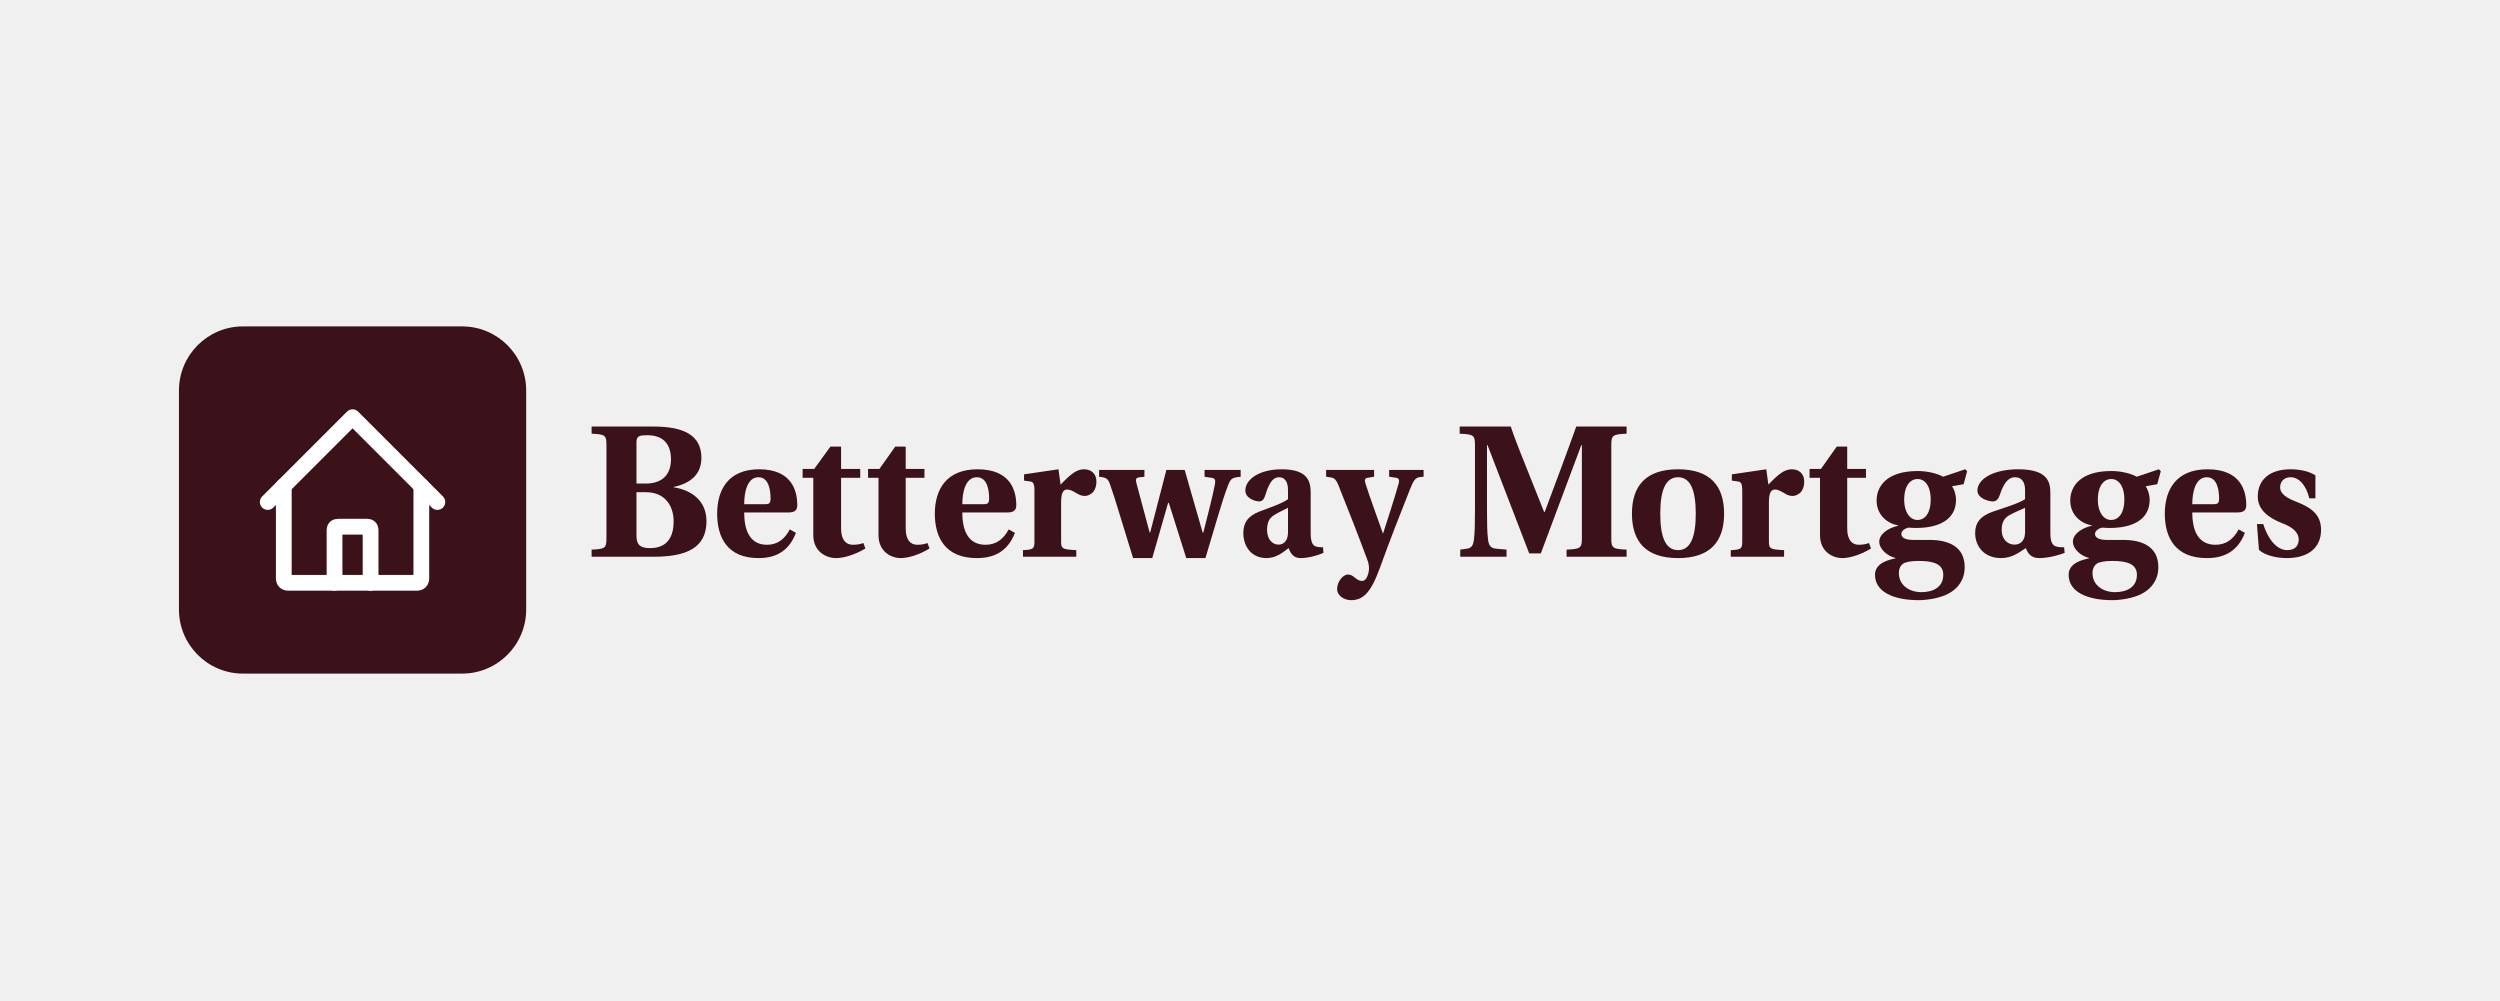
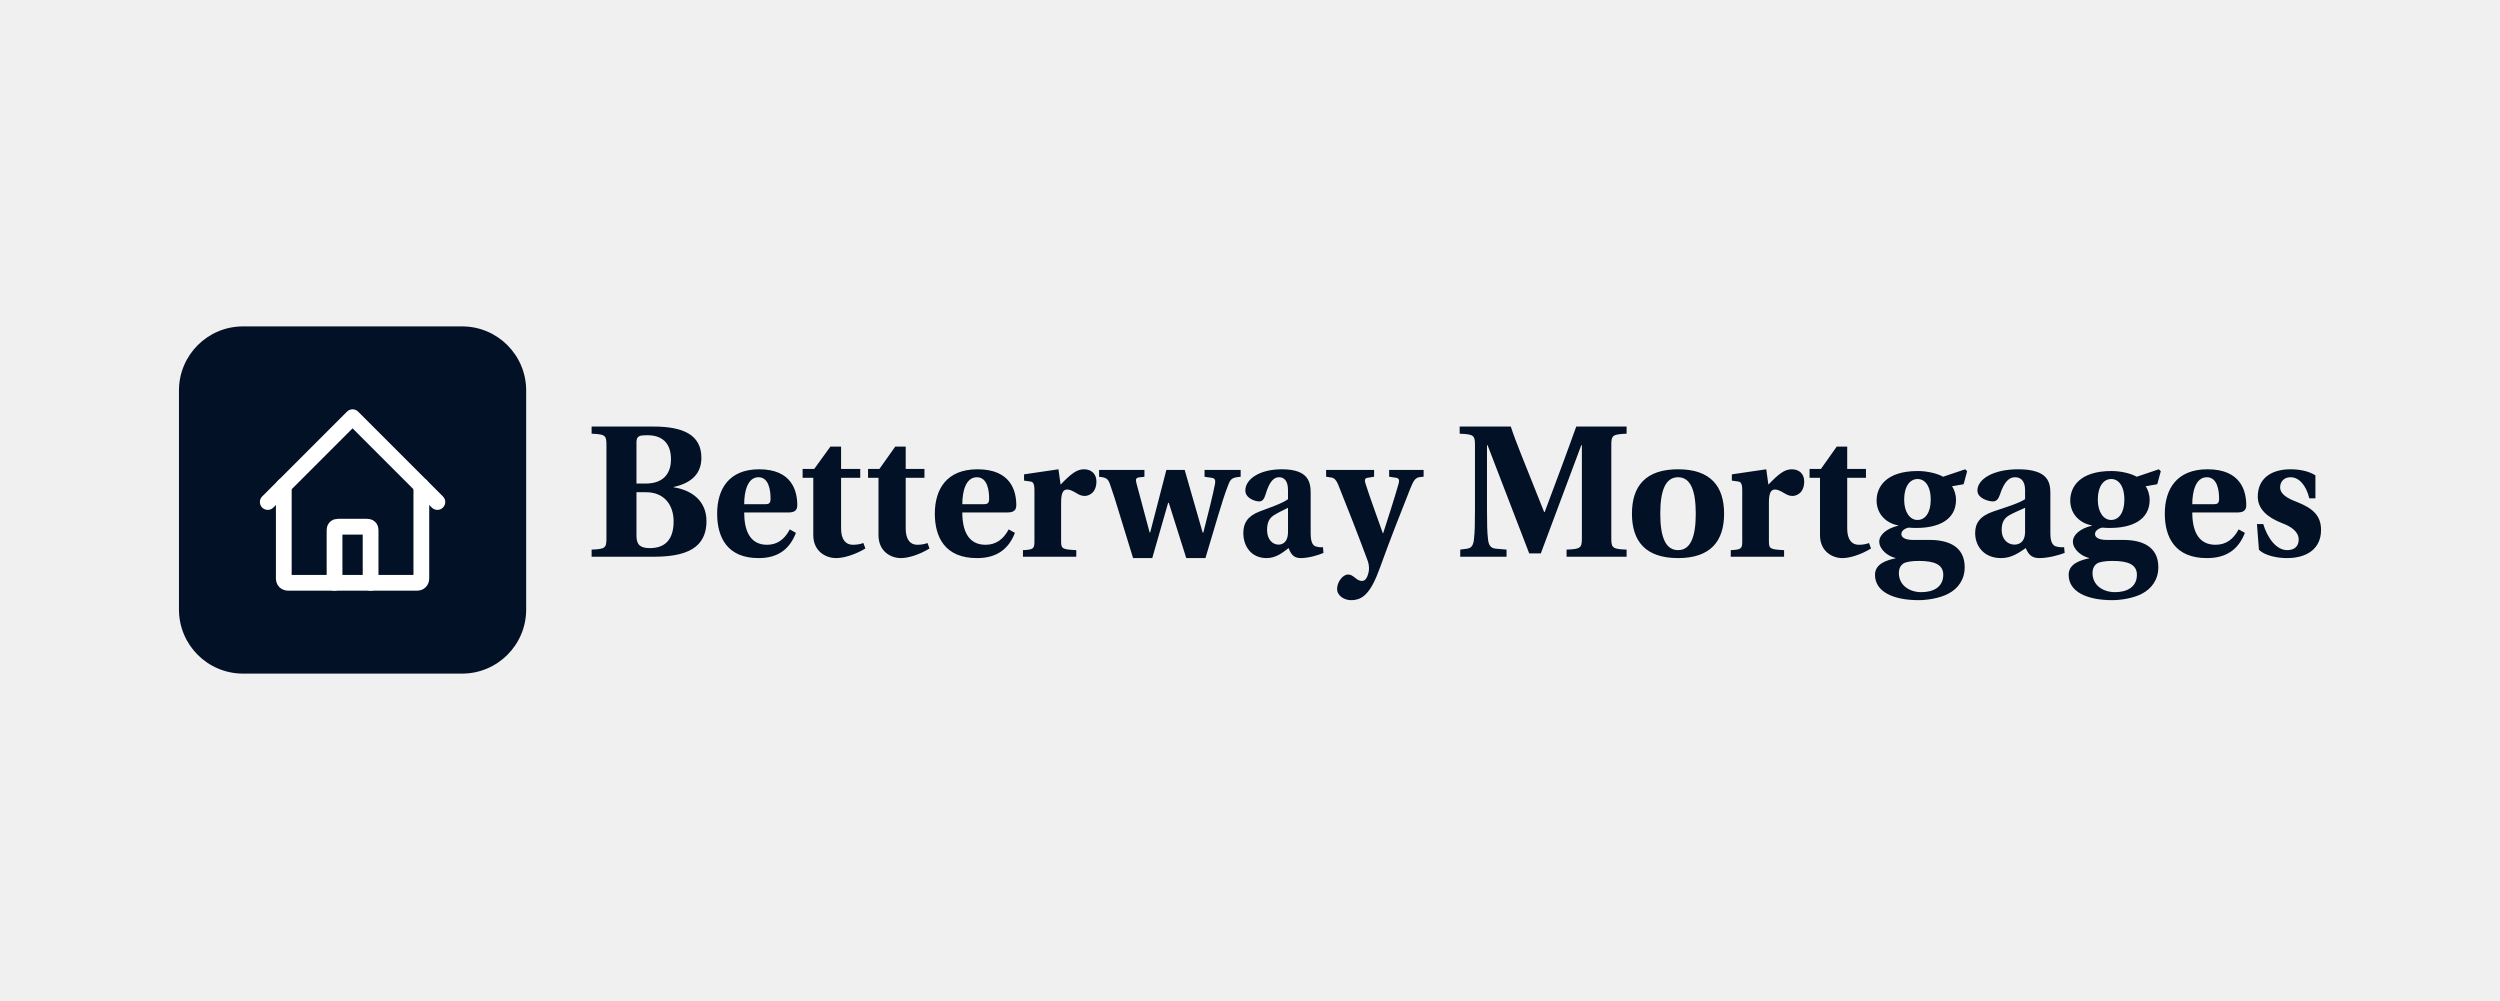
<svg xmlns="http://www.w3.org/2000/svg" viewBox="0 0 1872 748" width="2400" height="960" shape-rendering="geometricPrecision">
  <defs>
    <linearGradient id="sovereignGold_06_Master_Logo_Monolithic_Navy_Stamp_Transparent" x1="0%" y1="0%" x2="100%" y2="100%">
-       <stop offset="0%" stop-color="#C9A257" />
-       <stop offset="50%" stop-color="#C9A257" />
-       <stop offset="100%" stop-color="#B08A3E" />
+       <stop offset="0%" stop-color="#DFBA5B" />
+       <stop offset="50%" stop-color="#D7B04E" />
+       <stop offset="100%" stop-color="#C89F3F" />
    </linearGradient>
    <linearGradient id="brushedGold_06_Master_Logo_Monolithic_Navy_Stamp_Transparent" x1="0%" y1="0%" x2="100%" y2="100%">
-       <stop offset="0%" stop-color="#ECD9A6" />
-       <stop offset="35%" stop-color="#C9A257" />
-       <stop offset="70%" stop-color="#B08A3E" />
-       <stop offset="100%" stop-color="#7D5F1F" />
+       <stop offset="0%" stop-color="#F6E2A4" />
+       <stop offset="35%" stop-color="#DFB859" />
+       <stop offset="70%" stop-color="#C59B3B" />
+       <stop offset="100%" stop-color="#9E7622" />
    </linearGradient>
    <linearGradient id="daylightGold_06_Master_Logo_Monolithic_Navy_Stamp_Transparent" x1="0%" y1="0%" x2="100%" y2="100%">
-       <stop offset="0%" stop-color="#C9A257" />
-       <stop offset="50%" stop-color="#B08A3E" />
-       <stop offset="100%" stop-color="#7D5F1F" />
+       <stop offset="0%" stop-color="#D4AC4B" />
+       <stop offset="50%" stop-color="#C29736" />
+       <stop offset="100%" stop-color="#A67C21" />
    </linearGradient>
    <radialGradient id="midnightNavyBg_06_Master_Logo_Monolithic_Navy_Stamp_Transparent" cx="50%" cy="45%" r="75%">
-       <stop offset="0%" stop-color="#4A1520" />
-       <stop offset="65%" stop-color="#3B1219" />
-       <stop offset="100%" stop-color="#2A0B10" />
+       <stop offset="0%" stop-color="#051B38" />
+       <stop offset="65%" stop-color="#021125" />
+       <stop offset="100%" stop-color="#010A17" />
    </radialGradient>
  </defs>
  <g transform="translate(0.00, 21.00)">
    <g>
-       <rect x="134.00" y="223.00" width="260.00" height="260.00" rx="48.00" fill="#3B1219" />
+       <rect x="134.00" y="223.00" width="260.00" height="260.00" rx="48.00" fill="#021125" />
      <g fill="none" stroke="#FFFFFF" stroke-width="11.80" stroke-linecap="round" stroke-linejoin="round">
        <path d="M 200.50,354.50 L 264.00,291.00 L 327.50,354.50" />
        <path d="M 212.50,342.50 L 212.50,411.50 Q 212.50,415.00 216.00,415.00 L 312.00,415.00 Q 315.50,415.00 315.50,411.50 L 315.50,342.50" />
        <path d="M 250.50,415.00 L 250.50,375.50 Q 250.50,373.00 253.00,373.00 L 275.00,373.00 Q 277.50,373.00 277.50,375.50 L 277.50,415.00" />
      </g>
    </g>
-     <path d="M 476.59,347.18 L 483.75,347.18 C 497.80,347.18 504.41,357.17 504.41,369.02 C 504.41,384.10 496.55,389.03 486.71,389.03 C 479.69,389.03 476.59,386.76 476.59,379.87 L 476.59,347.18 Z M 476.59,309.69 C 476.59,304.91 479.12,304.49 484.74,304.49 C 497.38,304.49 502.43,311.96 502.43,322.52 C 502.43,332.94 496.97,340.69 483.46,340.69 L 476.59,340.69 L 476.59,309.69 Z M 443.00,298.00 L 443.00,303.35 C 452.99,303.79 454.11,304.49 454.11,311.67 L 454.11,381.83 C 454.11,389.03 452.99,389.73 443.00,390.15 L 443.00,395.50 L 489.37,395.50 C 505.40,395.50 515.08,392.68 520.99,387.88 C 526.76,383.24 529.00,376.48 529.00,368.86 C 529.00,353.23 517.47,345.48 504.41,343.50 L 504.41,343.24 C 518.18,340.27 525.20,332.94 525.20,321.40 C 525.20,304.21 511.57,298.00 489.37,298.00 L 443.00,298.00 Z M 591.39,375.01 C 587.56,382.39 582.09,386.53 574.33,386.53 C 561.59,386.53 557.25,375.92 557.25,362.34 L 590.11,362.34 C 594.71,362.34 597.00,361.05 597.00,356.90 C 597.00,346.31 593.06,330.00 568.45,330.00 C 545.52,330.00 537.00,345.14 537.00,363.25 C 537.00,380.83 544.50,396.62 568.21,396.50 C 583.36,396.50 591.64,389.00 595.98,377.60 L 591.39,375.01 Z M 557.25,356.13 C 557.25,346.82 559.67,335.96 567.96,335.96 C 575.72,335.96 576.99,345.79 576.99,351.87 C 576.99,355.37 575.98,356.13 573.05,356.13 L 557.25,356.13 Z M 644.14,336.39 L 644.14,329.75 L 629.80,329.75 L 629.80,313.00 L 621.81,313.00 L 609.68,329.75 L 601.00,329.75 L 601.00,336.39 L 608.99,336.39 L 608.99,379.34 C 608.99,391.45 618.36,396.50 626.09,396.50 C 631.74,396.50 640.29,393.97 648.00,389.31 L 646.49,385.20 C 644.55,385.99 641.67,386.53 638.63,386.53 C 633.40,386.53 629.80,382.81 629.80,374.29 L 629.80,336.39 L 644.14,336.39 Z M 692.23,336.39 L 692.23,329.75 L 678.19,329.75 L 678.19,313.00 L 670.36,313.00 L 658.50,329.75 L 650.00,329.75 L 650.00,336.39 L 657.82,336.39 L 657.82,379.34 C 657.82,391.45 666.99,396.50 674.56,396.50 C 680.08,396.50 688.45,393.97 696.00,389.31 L 694.52,385.20 C 692.63,385.99 689.80,386.53 686.83,386.53 C 681.71,386.53 678.19,382.81 678.19,374.29 L 678.19,336.39 L 692.23,336.39 Z M 755.29,375.01 C 751.41,382.39 745.84,386.53 737.95,386.53 C 725.00,386.53 720.58,375.92 720.58,362.34 L 754.00,362.34 C 758.67,362.34 761.00,361.05 761.00,356.90 C 761.00,346.31 756.99,330.00 731.98,330.00 C 708.66,330.00 700.00,345.14 700.00,363.25 C 700.00,380.83 707.63,396.62 731.73,396.50 C 747.14,396.50 755.56,389.00 759.97,377.60 L 755.29,375.01 Z M 720.58,356.13 C 720.58,346.82 723.05,335.96 731.47,335.96 C 739.36,335.96 740.66,345.79 740.66,351.87 C 740.66,355.37 739.63,356.13 736.65,356.13 L 720.58,356.13 Z M 794.56,354.93 C 794.56,348.14 795.89,345.15 799.05,345.15 C 801.17,345.15 803.16,346.19 806.07,347.88 C 807.78,348.92 809.62,349.96 812.14,349.96 C 814.78,349.96 817.43,348.53 818.87,346.57 C 820.34,344.62 821.00,342.01 821.00,339.13 C 821.00,333.53 817.30,330.00 811.75,330.00 C 806.19,330.00 801.83,333.53 794.17,341.48 L 792.58,330.00 L 766.81,333.79 L 766.81,338.48 L 771.43,339.13 C 773.54,339.40 774.59,340.58 774.59,345.80 L 774.59,384.15 C 774.59,389.63 773.54,390.16 766.00,390.55 L 766.00,395.50 L 805.92,395.50 L 805.92,390.55 C 795.74,390.02 794.56,389.63 794.56,384.15 L 794.56,354.93 Z M 823.00,330.50 L 823.00,335.61 C 828.22,336.16 829.65,336.83 831.22,341.40 C 834.10,349.63 834.87,352.32 837.48,360.81 L 848.45,396.50 L 862.81,396.50 L 874.68,355.14 L 875.21,355.14 L 888.27,396.50 L 902.63,396.50 L 912.03,364.97 C 914.76,355.69 917.52,347.21 919.47,342.35 C 921.43,337.11 922.33,336.16 929.00,335.61 L 929.00,330.50 L 901.97,330.50 L 901.97,335.61 L 907.58,336.43 C 909.93,336.83 910.19,338.31 909.81,340.88 C 908.62,347.61 904.32,364.72 901.06,377.37 L 900.55,377.37 L 887.09,330.50 L 873.38,330.50 L 861.24,377.37 L 860.86,377.37 L 850.94,340.33 C 850.15,337.36 850.68,336.29 853.29,336.01 L 856.94,335.61 L 856.94,330.50 L 823.00,330.50 Z M 990.66,388.35 C 989.16,388.48 986.85,388.35 985.12,387.71 C 983.63,387.18 981.43,385.63 981.43,378.01 L 981.43,348.11 C 981.43,340.09 980.27,330.00 959.85,330.00 C 942.90,330.00 932.51,337.50 932.51,345.91 C 932.51,351.73 939.89,354.07 942.90,354.07 C 945.42,354.07 946.70,351.99 947.62,348.90 C 950.85,337.90 954.55,335.96 957.77,335.96 C 961.13,335.96 964.46,338.15 964.46,345.52 L 964.46,352.38 C 960.42,355.49 950.74,358.72 943.24,361.57 C 934.12,365.07 931.00,370.36 931.00,377.74 C 931.00,387.44 936.77,396.50 948.43,396.50 C 955.81,396.50 960.89,391.97 964.93,389.00 C 966.43,393.00 968.39,396.50 973.93,396.50 C 979.93,396.50 987.20,394.30 991.00,392.62 L 990.66,388.35 Z M 964.46,377.60 C 964.25,384.59 960.42,386.41 957.32,386.41 C 952.81,386.41 948.78,382.39 948.78,375.54 C 948.78,369.46 950.62,366.48 954.08,364.28 C 957.66,362.08 961.70,360.28 964.46,358.84 L 964.46,377.60 Z M 1040.20,330.50 L 1040.20,335.56 L 1045.48,336.37 C 1047.26,336.62 1048.04,337.83 1047.40,340.36 C 1043.81,353.02 1039.70,365.40 1035.71,377.91 L 1035.47,377.91 C 1031.22,365.67 1026.49,353.27 1022.50,340.76 C 1021.60,338.10 1022.00,336.62 1024.05,336.37 L 1028.92,335.56 L 1028.92,330.50 L 993.00,330.50 L 993.00,335.56 L 997.23,336.22 C 999.15,336.62 1000.70,338.10 1002.12,341.70 C 1009.56,360.20 1017.25,379.91 1024.05,398.30 C 1025.07,400.97 1025.45,404.42 1024.81,407.08 C 1024.05,410.14 1022.89,413.62 1019.82,413.62 C 1018.40,413.62 1016.73,412.95 1015.19,411.62 C 1012.76,409.75 1011.60,408.81 1009.42,408.81 C 1005.33,408.81 1001.22,414.54 1001.22,419.61 C 1001.22,424.80 1006.73,428.00 1011.60,428.00 C 1020.46,428.00 1026.35,422.94 1033.29,403.76 C 1040.72,383.11 1048.42,363.53 1056.00,344.49 C 1058.30,338.76 1059.71,336.22 1063.29,335.83 L 1066.00,335.56 L 1066.00,330.50 L 1040.20,330.50 Z" fill="#3B1219" fill-rule="evenodd" />
-     <path d="M 1218.00,395.50 L 1218.00,390.15 C 1207.71,389.73 1206.54,389.03 1206.54,381.83 L 1206.54,311.67 C 1206.54,304.49 1207.71,303.79 1218.00,303.35 L 1218.00,298.00 L 1180.30,298.00 C 1177.83,304.76 1172.91,318.58 1168.99,329.00 L 1156.67,361.97 L 1156.24,361.97 L 1138.97,318.72 C 1136.50,312.38 1133.17,304.05 1131.29,298.00 L 1093.00,298.00 L 1093.00,303.35 C 1103.31,303.79 1104.46,304.49 1104.46,311.67 L 1104.46,359.99 C 1104.46,371.55 1104.31,377.05 1103.74,381.98 C 1103.31,386.91 1101.86,389.03 1098.51,389.45 L 1093.43,390.15 L 1093.43,395.50 L 1128.10,395.50 L 1128.10,390.15 L 1120.26,389.45 C 1116.20,389.16 1114.62,386.91 1114.18,381.98 C 1113.60,376.90 1113.46,371.42 1113.46,359.99 L 1113.46,311.96 L 1113.89,311.96 L 1145.07,392.97 L 1153.77,392.97 L 1184.06,311.96 L 1184.51,311.96 L 1184.51,381.83 C 1184.51,389.03 1183.33,389.73 1173.05,390.15 L 1173.05,395.50 L 1218.00,395.50 Z M 1256.56,330.00 C 1232.26,330.00 1222.00,342.55 1222.00,363.25 C 1222.00,383.95 1232.26,396.50 1256.56,396.50 C 1280.74,396.50 1291.00,383.95 1291.00,363.25 C 1291.00,342.55 1280.74,330.00 1256.56,330.00 Z M 1243.21,363.25 C 1243.21,345.91 1247.09,335.96 1256.56,335.96 C 1265.91,335.96 1269.79,345.91 1269.79,363.25 C 1269.79,380.59 1265.91,390.54 1256.56,390.54 C 1247.09,390.54 1243.21,380.59 1243.21,363.25 Z M 1324.56,354.93 C 1324.56,348.14 1325.89,345.15 1329.05,345.15 C 1331.17,345.15 1333.16,346.19 1336.07,347.88 C 1337.78,348.92 1339.62,349.96 1342.14,349.96 C 1344.78,349.96 1347.43,348.53 1348.87,346.57 C 1350.34,344.62 1351.00,342.01 1351.00,339.13 C 1351.00,333.53 1347.30,330.00 1341.75,330.00 C 1336.19,330.00 1331.83,333.53 1324.17,341.48 L 1322.58,330.00 L 1296.81,333.79 L 1296.81,338.48 L 1301.43,339.13 C 1303.54,339.40 1304.59,340.58 1304.59,345.80 L 1304.59,384.15 C 1304.59,389.63 1303.54,390.16 1296.00,390.55 L 1296.00,395.50 L 1335.92,395.50 L 1335.92,390.55 C 1325.74,390.02 1324.56,389.63 1324.56,384.15 L 1324.56,354.93 Z M 1397.23,336.39 L 1397.23,329.75 L 1383.19,329.75 L 1383.19,313.00 L 1375.36,313.00 L 1363.50,329.75 L 1355.00,329.75 L 1355.00,336.39 L 1362.82,336.39 L 1362.82,379.34 C 1362.82,391.45 1371.99,396.50 1379.56,396.50 C 1385.08,396.50 1393.45,393.97 1401.00,389.31 L 1399.52,385.20 C 1397.63,385.99 1394.80,386.53 1391.83,386.53 C 1386.71,386.53 1383.19,382.81 1383.19,374.29 L 1383.19,336.39 L 1397.23,336.39 Z M 1432.60,382.90 C 1426.12,382.90 1423.74,380.83 1423.74,378.47 C 1423.74,375.63 1427.18,374.07 1429.04,373.68 C 1431.55,373.92 1433.53,373.92 1435.13,373.92 C 1450.75,373.92 1464.66,368.34 1464.66,352.89 C 1464.66,348.99 1463.34,344.95 1461.62,342.73 L 1470.35,341.19 L 1473.00,331.44 L 1471.55,330.00 L 1454.99,335.58 C 1450.63,333.13 1443.20,331.30 1436.06,331.30 C 1412.22,331.30 1405.20,343.26 1405.20,353.39 C 1405.20,364.18 1413.27,370.67 1421.34,371.97 L 1421.34,372.24 C 1412.73,374.33 1407.19,379.00 1407.19,384.20 C 1407.19,389.92 1413.54,395.12 1419.36,396.42 L 1419.36,396.67 C 1413.81,397.84 1404.00,400.32 1404.00,409.01 C 1404.00,421.77 1417.78,428.00 1436.72,428.00 C 1442.54,428.00 1452.22,426.70 1458.84,423.19 C 1466.13,419.41 1471.16,412.67 1471.16,403.31 C 1471.16,387.71 1458.84,382.90 1444.94,382.90 L 1432.60,382.90 Z M 1425.85,353.01 C 1425.85,341.96 1430.61,337.29 1435.91,337.29 C 1441.09,337.29 1445.72,341.96 1445.72,352.89 C 1445.72,362.10 1441.87,367.95 1435.79,367.95 C 1430.10,367.95 1425.85,361.98 1425.85,353.01 Z M 1436.84,398.62 C 1448.10,398.62 1455.12,401.09 1455.12,409.01 C 1455.12,418.25 1447.59,422.01 1438.71,422.01 C 1429.83,422.01 1421.88,416.95 1421.88,407.71 C 1421.88,404.08 1423.33,401.87 1425.19,400.57 C 1427.06,399.41 1431.03,398.62 1436.84,398.62 Z M 1545.62,388.35 C 1543.95,388.48 1541.37,388.35 1539.44,387.71 C 1537.77,387.18 1535.31,385.63 1535.31,378.01 L 1535.31,348.11 C 1535.31,340.09 1534.02,330.00 1511.21,330.00 C 1492.29,330.00 1480.69,337.50 1480.69,345.91 C 1480.69,351.73 1488.93,354.07 1492.29,354.07 C 1495.11,354.07 1496.54,351.99 1497.56,348.90 C 1501.17,337.90 1505.29,335.96 1508.90,335.96 C 1512.64,335.96 1516.37,338.15 1516.37,345.52 L 1516.37,352.38 C 1511.86,355.49 1501.04,358.72 1492.67,361.57 C 1482.48,365.07 1479.00,370.36 1479.00,377.74 C 1479.00,387.44 1485.44,396.50 1498.47,396.50 C 1506.70,396.50 1512.38,391.97 1516.89,389.00 C 1518.56,393.00 1520.75,396.50 1526.93,396.50 C 1533.64,396.50 1541.75,394.30 1546.00,392.62 L 1545.62,388.35 Z M 1516.37,377.60 C 1516.12,384.59 1511.86,386.41 1508.39,386.41 C 1503.36,386.41 1498.85,382.39 1498.85,375.54 C 1498.85,369.46 1500.90,366.48 1504.77,364.28 C 1508.78,362.08 1513.29,360.28 1516.37,358.84 L 1516.37,377.60 Z M 1577.60,382.90 C 1571.12,382.90 1568.74,380.83 1568.74,378.47 C 1568.74,375.63 1572.18,374.07 1574.04,373.68 C 1576.55,373.92 1578.53,373.92 1580.13,373.92 C 1595.75,373.92 1609.66,368.34 1609.66,352.89 C 1609.66,348.99 1608.34,344.95 1606.62,342.73 L 1615.35,341.19 L 1618.00,331.44 L 1616.55,330.00 L 1599.99,335.58 C 1595.63,333.13 1588.20,331.30 1581.06,331.30 C 1557.22,331.30 1550.20,343.26 1550.20,353.39 C 1550.20,364.18 1558.27,370.67 1566.34,371.97 L 1566.34,372.24 C 1557.73,374.33 1552.19,379.00 1552.19,384.20 C 1552.19,389.92 1558.54,395.12 1564.36,396.42 L 1564.36,396.67 C 1558.81,397.84 1549.00,400.32 1549.00,409.01 C 1549.00,421.77 1562.78,428.00 1581.72,428.00 C 1587.54,428.00 1597.22,426.70 1603.84,423.19 C 1611.13,419.41 1616.16,412.67 1616.16,403.31 C 1616.16,387.71 1603.84,382.90 1589.94,382.90 L 1577.60,382.90 Z M 1570.85,353.01 C 1570.85,341.96 1575.61,337.29 1580.91,337.29 C 1586.09,337.29 1590.72,341.96 1590.72,352.89 C 1590.72,362.10 1586.87,367.95 1580.79,367.95 C 1575.10,367.95 1570.85,361.98 1570.85,353.01 Z M 1581.84,398.62 C 1593.10,398.62 1600.12,401.09 1600.12,409.01 C 1600.12,418.25 1592.59,422.01 1583.71,422.01 C 1574.83,422.01 1566.88,416.95 1566.88,407.71 C 1566.88,404.08 1568.33,401.87 1570.19,400.57 C 1572.06,399.41 1576.03,398.62 1581.84,398.62 Z M 1676.29,375.01 C 1672.41,382.39 1666.84,386.53 1658.95,386.53 C 1646.00,386.53 1641.58,375.92 1641.58,362.34 L 1675.00,362.34 C 1679.67,362.34 1682.00,361.05 1682.00,356.90 C 1682.00,346.31 1677.99,330.00 1652.98,330.00 C 1629.66,330.00 1621.00,345.14 1621.00,363.25 C 1621.00,380.83 1628.63,396.62 1652.73,396.50 C 1668.14,396.50 1676.56,389.00 1680.97,377.60 L 1676.29,375.01 Z M 1641.58,356.13 C 1641.58,346.82 1644.05,335.96 1652.47,335.96 C 1660.36,335.96 1661.66,345.79 1661.66,351.87 C 1661.66,355.37 1660.63,356.13 1657.65,356.13 L 1641.58,356.13 Z M 1691.49,390.29 C 1696.20,394.82 1705.50,396.50 1712.46,396.50 C 1727.57,396.50 1738.00,389.39 1738.00,375.42 C 1738.00,364.28 1731.30,358.99 1719.90,354.46 C 1712.69,351.73 1707.36,348.64 1707.36,343.46 C 1707.36,339.44 1710.10,335.96 1715.17,335.96 C 1721.51,335.96 1726.84,341.91 1729.20,351.73 L 1733.78,351.73 L 1733.78,334.53 C 1728.70,331.29 1721.63,330.00 1715.17,330.00 C 1700.06,330.00 1690.62,337.38 1690.62,350.44 C 1690.62,359.89 1697.95,366.10 1708.86,370.36 C 1715.17,372.69 1721.26,376.45 1721.26,382.65 C 1721.26,387.57 1718.16,390.54 1712.69,390.54 C 1704.51,390.54 1697.95,381.62 1694.71,371.01 L 1690.00,371.01 L 1691.49,390.29 Z" fill="#3B1219" fill-rule="evenodd" />
+     <path d="M 476.59,347.18 L 483.75,347.18 C 497.80,347.18 504.41,357.17 504.41,369.02 C 504.41,384.10 496.55,389.03 486.71,389.03 C 479.69,389.03 476.59,386.76 476.59,379.87 L 476.59,347.18 Z M 476.59,309.69 C 476.59,304.91 479.12,304.49 484.74,304.49 C 497.38,304.49 502.43,311.96 502.43,322.52 C 502.43,332.94 496.97,340.69 483.46,340.69 L 476.59,340.69 L 476.59,309.69 Z M 443.00,298.00 L 443.00,303.35 C 452.99,303.79 454.11,304.49 454.11,311.67 L 454.11,381.83 C 454.11,389.03 452.99,389.73 443.00,390.15 L 443.00,395.50 L 489.37,395.50 C 505.40,395.50 515.08,392.68 520.99,387.88 C 526.76,383.24 529.00,376.48 529.00,368.86 C 529.00,353.23 517.47,345.48 504.41,343.50 L 504.41,343.24 C 518.18,340.27 525.20,332.94 525.20,321.40 C 525.20,304.21 511.57,298.00 489.37,298.00 L 443.00,298.00 Z M 591.39,375.01 C 587.56,382.39 582.09,386.53 574.33,386.53 C 561.59,386.53 557.25,375.92 557.25,362.34 L 590.11,362.34 C 594.71,362.34 597.00,361.05 597.00,356.90 C 597.00,346.31 593.06,330.00 568.45,330.00 C 545.52,330.00 537.00,345.14 537.00,363.25 C 537.00,380.83 544.50,396.62 568.21,396.50 C 583.36,396.50 591.64,389.00 595.98,377.60 L 591.39,375.01 Z M 557.25,356.13 C 557.25,346.82 559.67,335.96 567.96,335.96 C 575.72,335.96 576.99,345.79 576.99,351.87 C 576.99,355.37 575.98,356.13 573.05,356.13 L 557.25,356.13 Z M 644.14,336.39 L 644.14,329.75 L 629.80,329.75 L 629.80,313.00 L 621.81,313.00 L 609.68,329.75 L 601.00,329.75 L 601.00,336.39 L 608.99,336.39 L 608.99,379.34 C 608.99,391.45 618.36,396.50 626.09,396.50 C 631.74,396.50 640.29,393.97 648.00,389.31 L 646.49,385.20 C 644.55,385.99 641.67,386.53 638.63,386.53 C 633.40,386.53 629.80,382.81 629.80,374.29 L 629.80,336.39 L 644.14,336.39 Z M 692.23,336.39 L 692.23,329.75 L 678.19,329.75 L 678.19,313.00 L 670.36,313.00 L 658.50,329.75 L 650.00,329.75 L 650.00,336.39 L 657.82,336.39 L 657.82,379.34 C 657.82,391.45 666.99,396.50 674.56,396.50 C 680.08,396.50 688.45,393.97 696.00,389.31 L 694.52,385.20 C 692.63,385.99 689.80,386.53 686.83,386.53 C 681.71,386.53 678.19,382.81 678.19,374.29 L 678.19,336.39 L 692.23,336.39 Z M 755.29,375.01 C 751.41,382.39 745.84,386.53 737.95,386.53 C 725.00,386.53 720.58,375.92 720.58,362.34 L 754.00,362.34 C 758.67,362.34 761.00,361.05 761.00,356.90 C 761.00,346.31 756.99,330.00 731.98,330.00 C 708.66,330.00 700.00,345.14 700.00,363.25 C 700.00,380.83 707.63,396.62 731.73,396.50 C 747.14,396.50 755.56,389.00 759.97,377.60 L 755.29,375.01 Z M 720.58,356.13 C 720.58,346.82 723.05,335.96 731.47,335.96 C 739.36,335.96 740.66,345.79 740.66,351.87 C 740.66,355.37 739.63,356.13 736.65,356.13 L 720.58,356.13 Z M 794.56,354.93 C 794.56,348.14 795.89,345.15 799.05,345.15 C 801.17,345.15 803.16,346.19 806.07,347.88 C 807.78,348.92 809.62,349.96 812.14,349.96 C 814.78,349.96 817.43,348.53 818.87,346.57 C 820.34,344.62 821.00,342.01 821.00,339.13 C 821.00,333.53 817.30,330.00 811.75,330.00 C 806.19,330.00 801.83,333.53 794.17,341.48 L 792.58,330.00 L 766.81,333.79 L 766.81,338.48 L 771.43,339.13 C 773.54,339.40 774.59,340.58 774.59,345.80 L 774.59,384.15 C 774.59,389.63 773.54,390.16 766.00,390.55 L 766.00,395.50 L 805.92,395.50 L 805.92,390.55 C 795.74,390.02 794.56,389.63 794.56,384.15 L 794.56,354.93 Z M 823.00,330.50 L 823.00,335.61 C 828.22,336.16 829.65,336.83 831.22,341.40 C 834.10,349.63 834.87,352.32 837.48,360.81 L 848.45,396.50 L 862.81,396.50 L 874.68,355.14 L 875.21,355.14 L 888.27,396.50 L 902.63,396.50 L 912.03,364.97 C 914.76,355.69 917.52,347.21 919.47,342.35 C 921.43,337.11 922.33,336.16 929.00,335.61 L 929.00,330.50 L 901.97,330.50 L 901.97,335.61 L 907.58,336.43 C 909.93,336.83 910.19,338.31 909.81,340.88 C 908.62,347.61 904.32,364.72 901.06,377.37 L 900.55,377.37 L 887.09,330.50 L 873.38,330.50 L 861.24,377.37 L 860.86,377.37 L 850.94,340.33 C 850.15,337.36 850.68,336.29 853.29,336.01 L 856.94,335.61 L 856.94,330.50 L 823.00,330.50 Z M 990.66,388.35 C 989.16,388.48 986.85,388.35 985.12,387.71 C 983.63,387.18 981.43,385.63 981.43,378.01 L 981.43,348.11 C 981.43,340.09 980.27,330.00 959.85,330.00 C 942.90,330.00 932.51,337.50 932.51,345.91 C 932.51,351.73 939.89,354.07 942.90,354.07 C 945.42,354.07 946.70,351.99 947.62,348.90 C 950.85,337.90 954.55,335.96 957.77,335.96 C 961.13,335.96 964.46,338.15 964.46,345.52 L 964.46,352.38 C 960.42,355.49 950.74,358.72 943.24,361.57 C 934.12,365.07 931.00,370.36 931.00,377.74 C 931.00,387.44 936.77,396.50 948.43,396.50 C 955.81,396.50 960.89,391.97 964.93,389.00 C 966.43,393.00 968.39,396.50 973.93,396.50 C 979.93,396.50 987.20,394.30 991.00,392.62 L 990.66,388.35 Z M 964.46,377.60 C 964.25,384.59 960.42,386.41 957.32,386.41 C 952.81,386.41 948.78,382.39 948.78,375.54 C 948.78,369.46 950.62,366.48 954.08,364.28 C 957.66,362.08 961.70,360.28 964.46,358.84 L 964.46,377.60 Z M 1040.20,330.50 L 1040.20,335.56 L 1045.48,336.37 C 1047.26,336.62 1048.04,337.83 1047.40,340.36 C 1043.81,353.02 1039.70,365.40 1035.71,377.91 L 1035.47,377.91 C 1031.22,365.67 1026.49,353.27 1022.50,340.76 C 1021.60,338.10 1022.00,336.62 1024.05,336.37 L 1028.92,335.56 L 1028.92,330.50 L 993.00,330.50 L 993.00,335.56 L 997.23,336.22 C 999.15,336.62 1000.70,338.10 1002.12,341.70 C 1009.56,360.20 1017.25,379.91 1024.05,398.30 C 1025.07,400.97 1025.45,404.42 1024.81,407.08 C 1024.05,410.14 1022.89,413.62 1019.82,413.62 C 1018.40,413.62 1016.73,412.95 1015.19,411.62 C 1012.76,409.75 1011.60,408.81 1009.42,408.81 C 1005.33,408.81 1001.22,414.54 1001.22,419.61 C 1001.22,424.80 1006.73,428.00 1011.60,428.00 C 1020.46,428.00 1026.35,422.94 1033.29,403.76 C 1040.72,383.11 1048.42,363.53 1056.00,344.49 C 1058.30,338.76 1059.71,336.22 1063.29,335.83 L 1066.00,335.56 L 1066.00,330.50 L 1040.20,330.50 Z" fill="#021125" fill-rule="evenodd" />
+     <path d="M 1218.00,395.50 L 1218.00,390.15 C 1207.71,389.73 1206.54,389.03 1206.54,381.83 L 1206.54,311.67 C 1206.54,304.49 1207.71,303.79 1218.00,303.35 L 1218.00,298.00 L 1180.30,298.00 C 1177.83,304.76 1172.91,318.58 1168.99,329.00 L 1156.67,361.97 L 1156.24,361.97 L 1138.97,318.72 C 1136.50,312.38 1133.17,304.05 1131.29,298.00 L 1093.00,298.00 L 1093.00,303.35 C 1103.31,303.79 1104.46,304.49 1104.46,311.67 L 1104.46,359.99 C 1104.46,371.55 1104.31,377.05 1103.74,381.98 C 1103.31,386.91 1101.86,389.03 1098.51,389.45 L 1093.43,390.15 L 1093.43,395.50 L 1128.10,395.50 L 1128.10,390.15 L 1120.26,389.45 C 1116.20,389.16 1114.62,386.91 1114.18,381.98 C 1113.60,376.90 1113.46,371.42 1113.46,359.99 L 1113.46,311.96 L 1113.89,311.96 L 1145.07,392.97 L 1153.77,392.97 L 1184.06,311.96 L 1184.51,311.96 L 1184.51,381.83 C 1184.51,389.03 1183.33,389.73 1173.05,390.15 L 1173.05,395.50 L 1218.00,395.50 Z M 1256.56,330.00 C 1232.26,330.00 1222.00,342.55 1222.00,363.25 C 1222.00,383.95 1232.26,396.50 1256.56,396.50 C 1280.74,396.50 1291.00,383.95 1291.00,363.25 C 1291.00,342.55 1280.74,330.00 1256.56,330.00 Z M 1243.21,363.25 C 1243.21,345.91 1247.09,335.96 1256.56,335.96 C 1265.91,335.96 1269.79,345.91 1269.79,363.25 C 1269.79,380.59 1265.91,390.54 1256.56,390.54 C 1247.09,390.54 1243.21,380.59 1243.21,363.25 Z M 1324.56,354.93 C 1324.56,348.14 1325.89,345.15 1329.05,345.15 C 1331.17,345.15 1333.16,346.19 1336.07,347.88 C 1337.78,348.92 1339.62,349.96 1342.14,349.96 C 1344.78,349.96 1347.43,348.53 1348.87,346.57 C 1350.34,344.62 1351.00,342.01 1351.00,339.13 C 1351.00,333.53 1347.30,330.00 1341.75,330.00 C 1336.19,330.00 1331.83,333.53 1324.17,341.48 L 1322.58,330.00 L 1296.81,333.79 L 1296.81,338.48 L 1301.43,339.13 C 1303.54,339.40 1304.59,340.58 1304.59,345.80 L 1304.59,384.15 C 1304.59,389.63 1303.54,390.16 1296.00,390.55 L 1296.00,395.50 L 1335.92,395.50 L 1335.92,390.55 C 1325.74,390.02 1324.56,389.63 1324.56,384.15 L 1324.56,354.93 Z M 1397.23,336.39 L 1397.23,329.75 L 1383.19,329.75 L 1383.19,313.00 L 1375.36,313.00 L 1363.50,329.75 L 1355.00,329.75 L 1355.00,336.39 L 1362.82,336.39 L 1362.82,379.34 C 1362.82,391.45 1371.99,396.50 1379.56,396.50 C 1385.08,396.50 1393.45,393.97 1401.00,389.31 L 1399.52,385.20 C 1397.63,385.99 1394.80,386.53 1391.83,386.53 C 1386.71,386.53 1383.19,382.81 1383.19,374.29 L 1383.19,336.39 L 1397.23,336.39 Z M 1432.60,382.90 C 1426.12,382.90 1423.74,380.83 1423.74,378.47 C 1423.74,375.63 1427.18,374.07 1429.04,373.68 C 1431.55,373.92 1433.53,373.92 1435.13,373.92 C 1450.75,373.92 1464.66,368.34 1464.66,352.89 C 1464.66,348.99 1463.34,344.95 1461.62,342.73 L 1470.35,341.19 L 1473.00,331.44 L 1471.55,330.00 L 1454.99,335.58 C 1450.63,333.13 1443.20,331.30 1436.06,331.30 C 1412.22,331.30 1405.20,343.26 1405.20,353.39 C 1405.20,364.18 1413.27,370.67 1421.34,371.97 L 1421.34,372.24 C 1412.73,374.33 1407.19,379.00 1407.19,384.20 C 1407.19,389.92 1413.54,395.12 1419.36,396.42 L 1419.36,396.67 C 1413.81,397.84 1404.00,400.32 1404.00,409.01 C 1404.00,421.77 1417.78,428.00 1436.72,428.00 C 1442.54,428.00 1452.22,426.70 1458.84,423.19 C 1466.13,419.41 1471.16,412.67 1471.16,403.31 C 1471.16,387.71 1458.84,382.90 1444.94,382.90 L 1432.60,382.90 Z M 1425.85,353.01 C 1425.85,341.96 1430.61,337.29 1435.91,337.29 C 1441.09,337.29 1445.72,341.96 1445.72,352.89 C 1445.72,362.10 1441.87,367.95 1435.79,367.95 C 1430.10,367.95 1425.85,361.98 1425.85,353.01 Z M 1436.84,398.62 C 1448.10,398.62 1455.12,401.09 1455.12,409.01 C 1455.12,418.25 1447.59,422.01 1438.71,422.01 C 1429.83,422.01 1421.88,416.95 1421.88,407.71 C 1421.88,404.08 1423.33,401.87 1425.19,400.57 C 1427.06,399.41 1431.03,398.62 1436.84,398.62 Z M 1545.62,388.35 C 1543.95,388.48 1541.37,388.35 1539.44,387.71 C 1537.77,387.18 1535.31,385.63 1535.31,378.01 L 1535.31,348.11 C 1535.31,340.09 1534.02,330.00 1511.21,330.00 C 1492.29,330.00 1480.69,337.50 1480.69,345.91 C 1480.69,351.73 1488.93,354.07 1492.29,354.07 C 1495.11,354.07 1496.54,351.99 1497.56,348.90 C 1501.17,337.90 1505.29,335.96 1508.90,335.96 C 1512.64,335.96 1516.37,338.15 1516.37,345.52 L 1516.37,352.38 C 1511.86,355.49 1501.04,358.72 1492.67,361.57 C 1482.48,365.07 1479.00,370.36 1479.00,377.74 C 1479.00,387.44 1485.44,396.50 1498.47,396.50 C 1506.70,396.50 1512.38,391.97 1516.89,389.00 C 1518.56,393.00 1520.75,396.50 1526.93,396.50 C 1533.64,396.50 1541.75,394.30 1546.00,392.62 L 1545.62,388.35 Z M 1516.37,377.60 C 1516.12,384.59 1511.86,386.41 1508.39,386.41 C 1503.36,386.41 1498.85,382.39 1498.85,375.54 C 1498.85,369.46 1500.90,366.48 1504.77,364.28 C 1508.78,362.08 1513.29,360.28 1516.37,358.84 L 1516.37,377.60 Z M 1577.60,382.90 C 1571.12,382.90 1568.74,380.83 1568.74,378.47 C 1568.74,375.63 1572.18,374.07 1574.04,373.68 C 1576.55,373.92 1578.53,373.92 1580.13,373.92 C 1595.75,373.92 1609.66,368.34 1609.66,352.89 C 1609.66,348.99 1608.34,344.95 1606.62,342.73 L 1615.35,341.19 L 1618.00,331.44 L 1616.55,330.00 L 1599.99,335.58 C 1595.63,333.13 1588.20,331.30 1581.06,331.30 C 1557.22,331.30 1550.20,343.26 1550.20,353.39 C 1550.20,364.18 1558.27,370.67 1566.34,371.97 L 1566.34,372.24 C 1557.73,374.33 1552.19,379.00 1552.19,384.20 C 1552.19,389.92 1558.54,395.12 1564.36,396.42 L 1564.36,396.67 C 1558.81,397.84 1549.00,400.32 1549.00,409.01 C 1549.00,421.77 1562.78,428.00 1581.72,428.00 C 1587.54,428.00 1597.22,426.70 1603.84,423.19 C 1611.13,419.41 1616.16,412.67 1616.16,403.31 C 1616.16,387.71 1603.84,382.90 1589.94,382.90 L 1577.60,382.90 Z M 1570.85,353.01 C 1570.85,341.96 1575.61,337.29 1580.91,337.29 C 1586.09,337.29 1590.72,341.96 1590.72,352.89 C 1590.72,362.10 1586.87,367.95 1580.79,367.95 C 1575.10,367.95 1570.85,361.98 1570.85,353.01 Z M 1581.84,398.62 C 1593.10,398.62 1600.12,401.09 1600.12,409.01 C 1600.12,418.25 1592.59,422.01 1583.71,422.01 C 1574.83,422.01 1566.88,416.95 1566.88,407.71 C 1566.88,404.08 1568.33,401.87 1570.19,400.57 C 1572.06,399.41 1576.03,398.62 1581.84,398.62 Z M 1676.29,375.01 C 1672.41,382.39 1666.84,386.53 1658.95,386.53 C 1646.00,386.53 1641.58,375.92 1641.58,362.34 L 1675.00,362.34 C 1679.67,362.34 1682.00,361.05 1682.00,356.90 C 1682.00,346.31 1677.99,330.00 1652.98,330.00 C 1629.66,330.00 1621.00,345.14 1621.00,363.25 C 1621.00,380.83 1628.63,396.62 1652.73,396.50 C 1668.14,396.50 1676.56,389.00 1680.97,377.60 L 1676.29,375.01 Z M 1641.58,356.13 C 1641.58,346.82 1644.05,335.96 1652.47,335.96 C 1660.36,335.96 1661.66,345.79 1661.66,351.87 C 1661.66,355.37 1660.63,356.13 1657.65,356.13 L 1641.58,356.13 Z M 1691.49,390.29 C 1696.20,394.82 1705.50,396.50 1712.46,396.50 C 1727.57,396.50 1738.00,389.39 1738.00,375.42 C 1738.00,364.28 1731.30,358.99 1719.90,354.46 C 1712.69,351.73 1707.36,348.64 1707.36,343.46 C 1707.36,339.44 1710.10,335.96 1715.17,335.96 C 1721.51,335.96 1726.84,341.91 1729.20,351.73 L 1733.78,351.73 L 1733.78,334.53 C 1728.70,331.29 1721.63,330.00 1715.17,330.00 C 1700.06,330.00 1690.62,337.38 1690.62,350.44 C 1690.62,359.89 1697.95,366.10 1708.86,370.36 C 1715.17,372.69 1721.26,376.45 1721.26,382.65 C 1721.26,387.57 1718.16,390.54 1712.69,390.54 C 1704.51,390.54 1697.95,381.62 1694.71,371.01 L 1690.00,371.01 L 1691.49,390.29 Z" fill="#021125" fill-rule="evenodd" />
  </g>
</svg>
